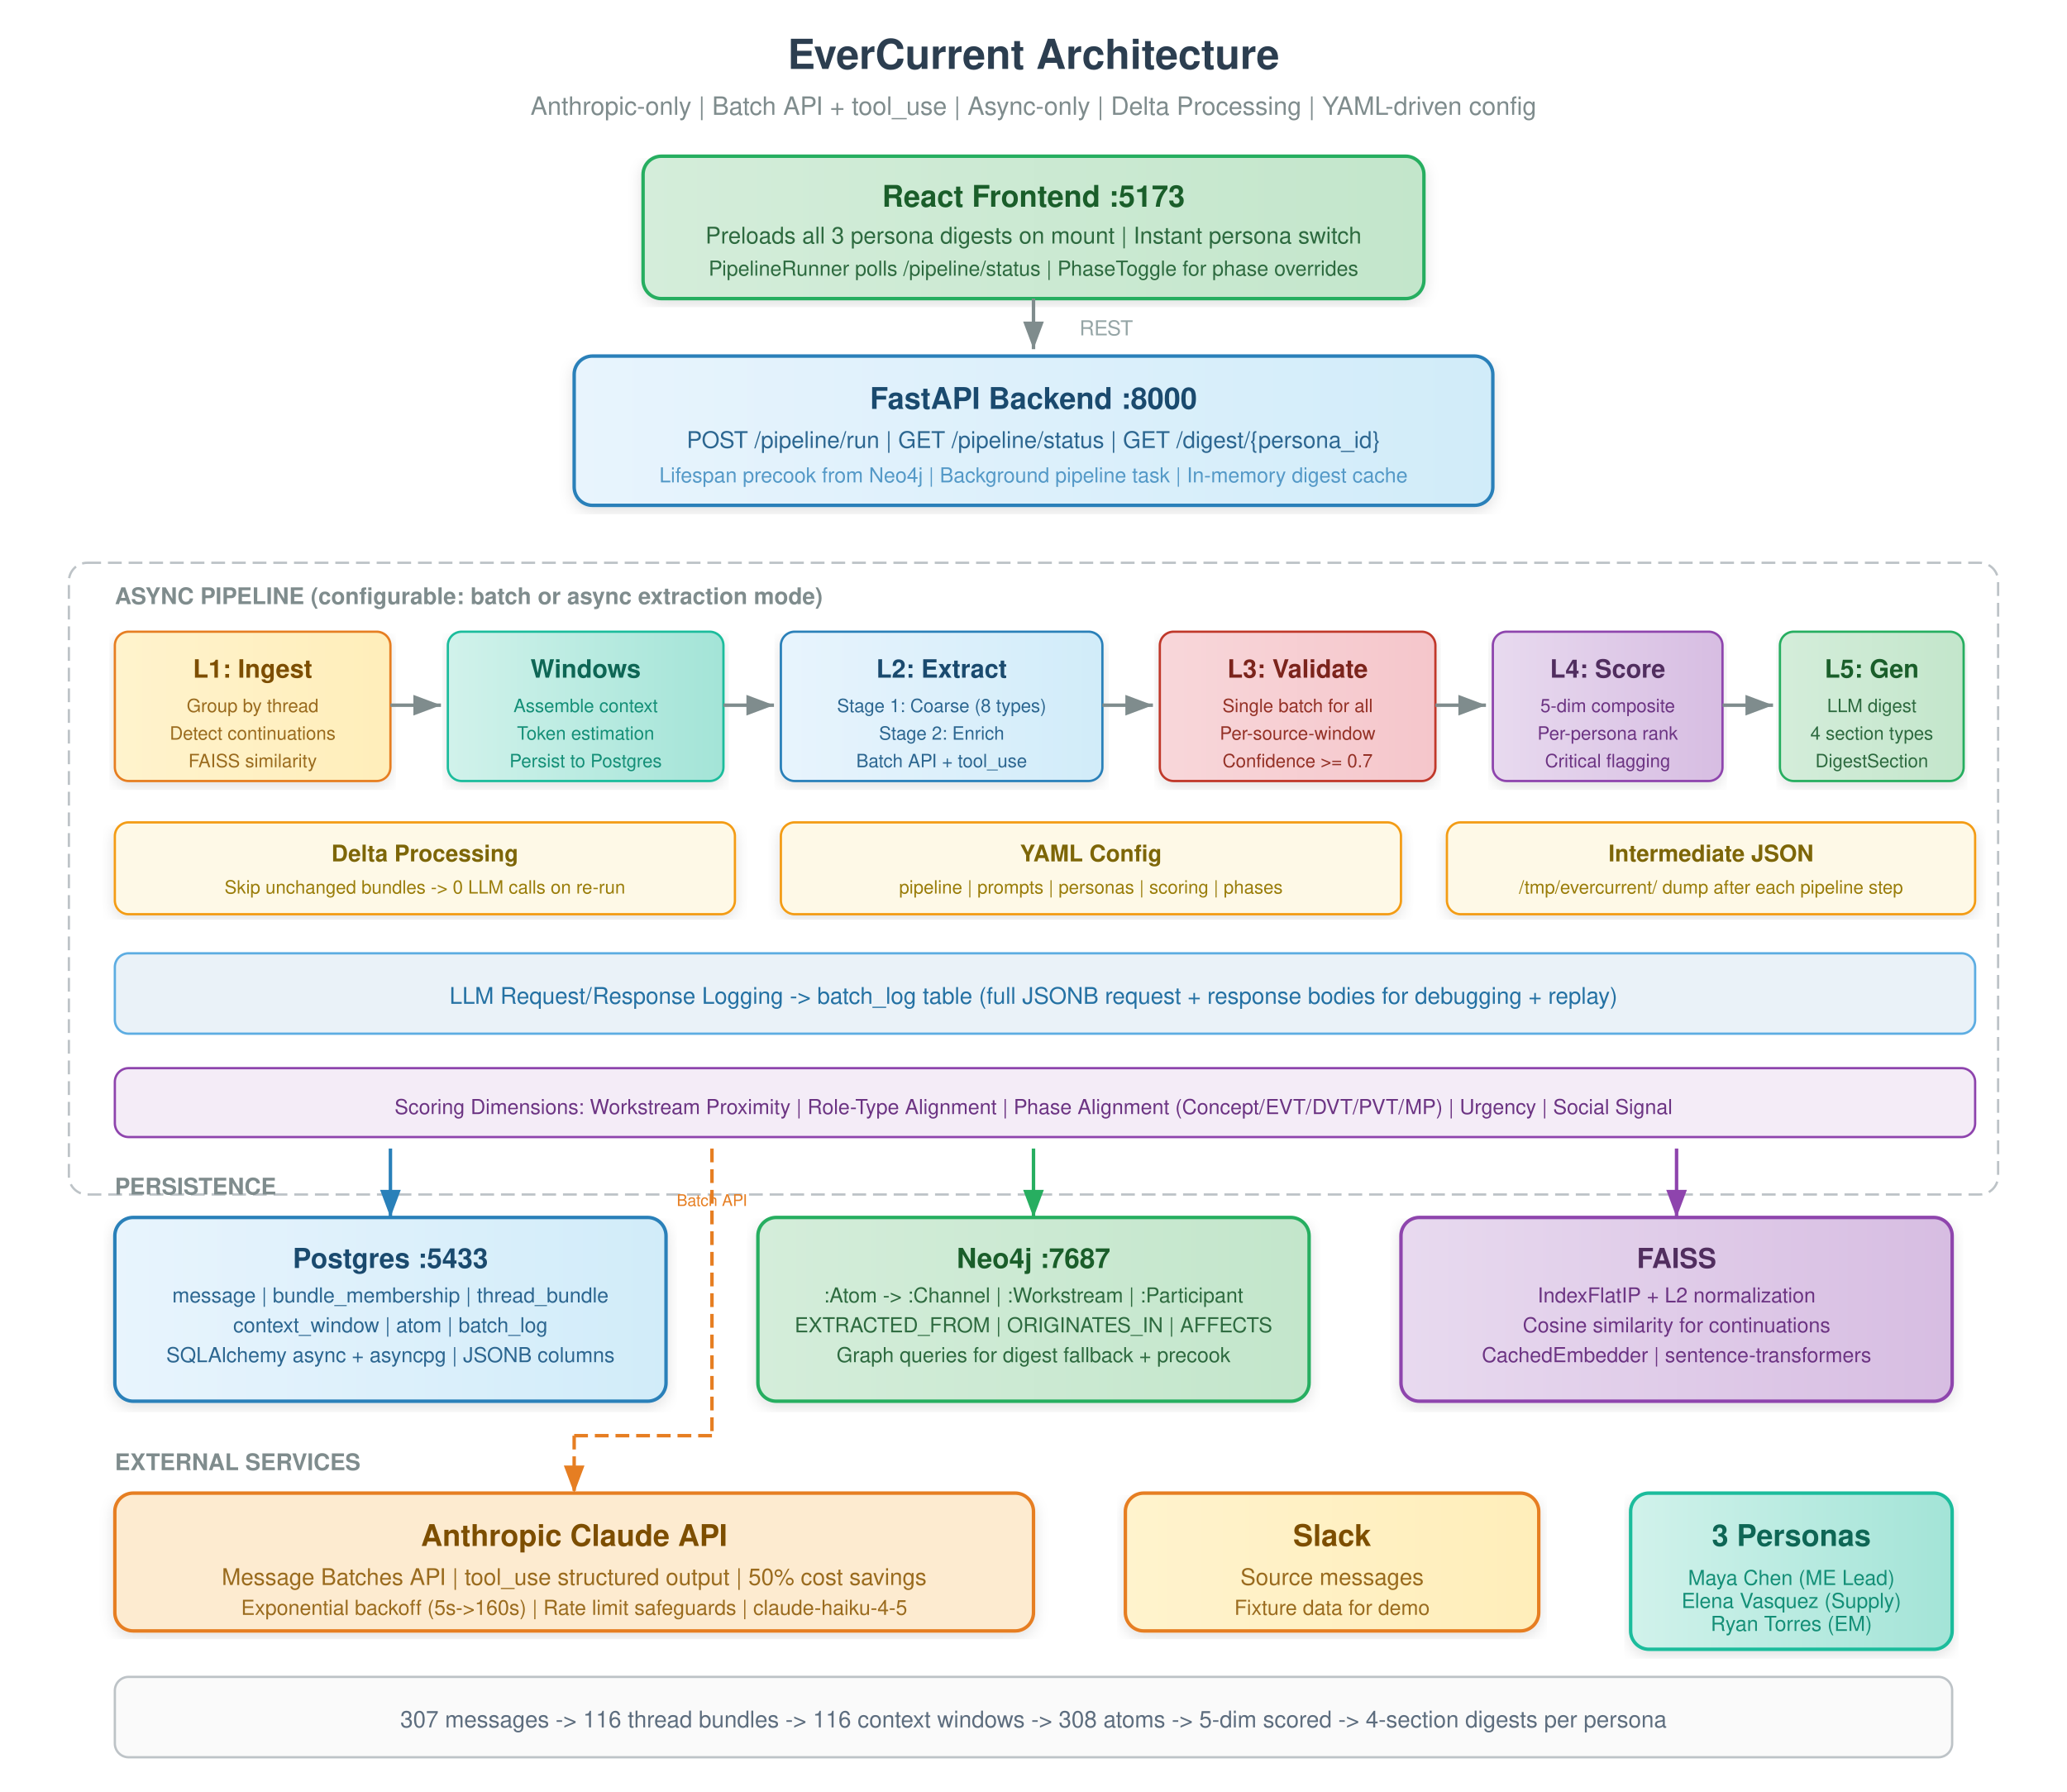
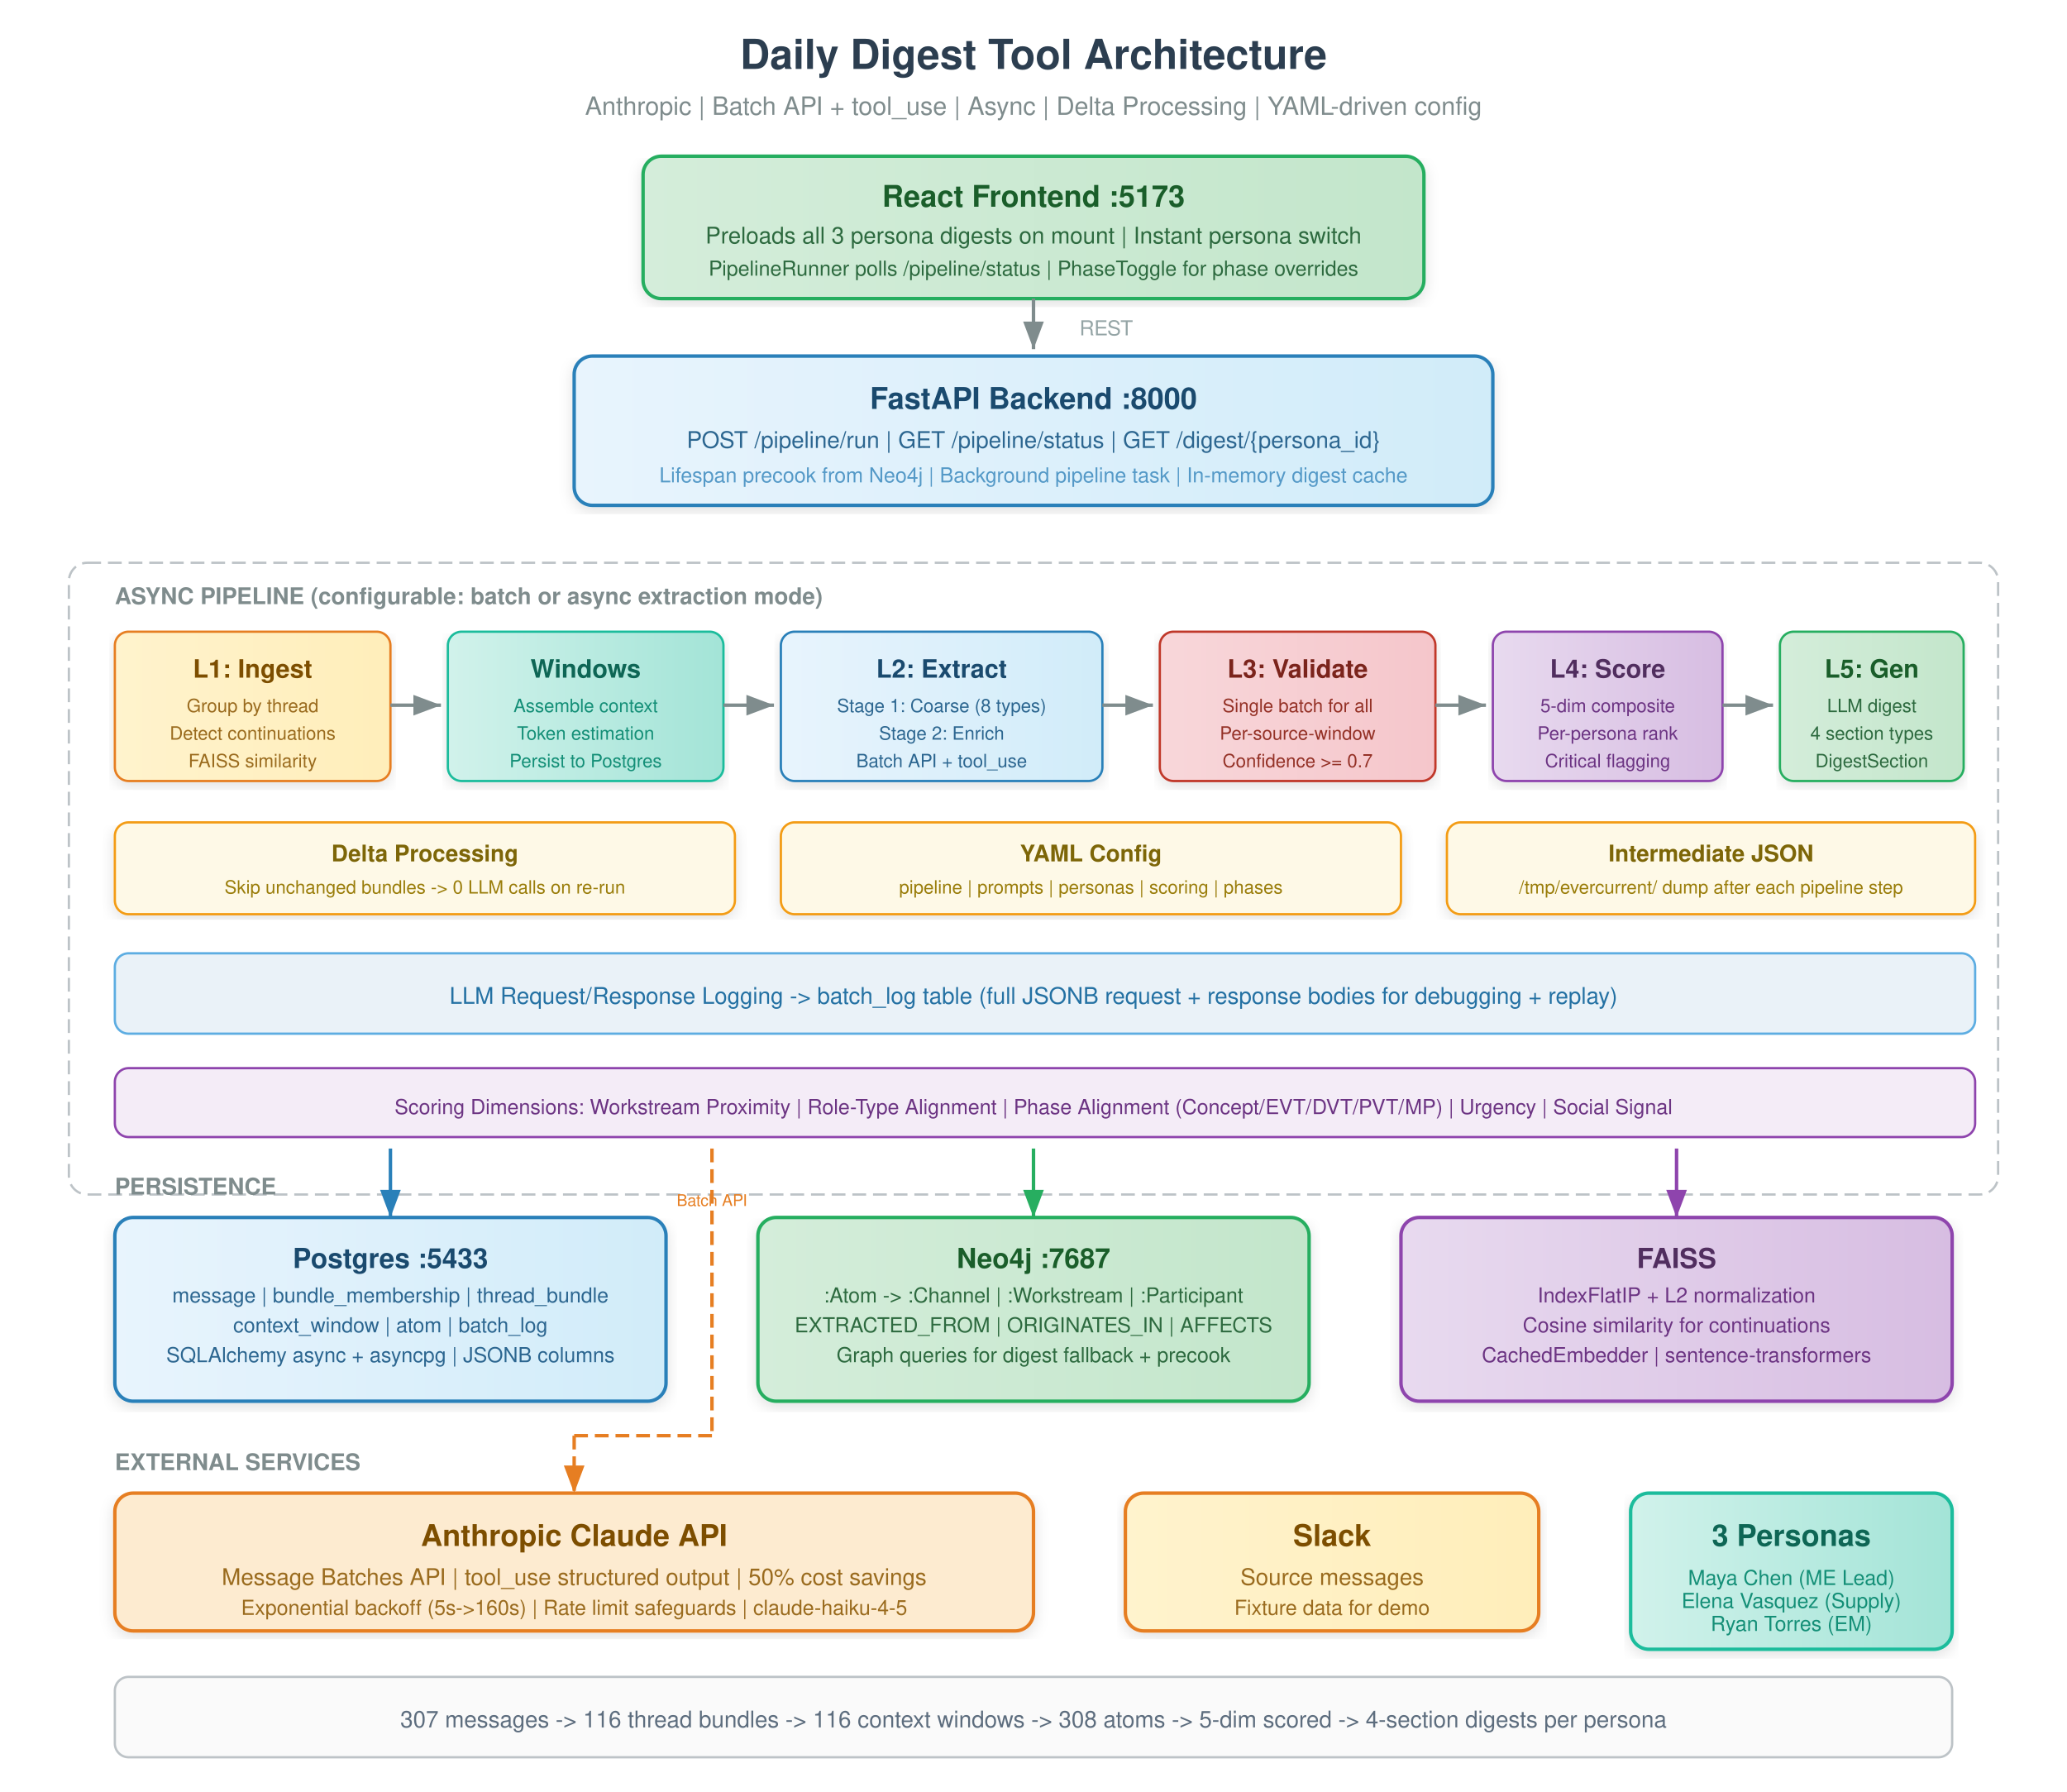
<svg xmlns="http://www.w3.org/2000/svg" viewBox="0 0 900 780" font-family="'Segoe UI', Helvetica, Arial, sans-serif">
  <defs>
    <linearGradient id="blueGrad" x1="0%" y1="0%" x2="100%" y2="0%">
      <stop offset="0%" stop-color="#e8f4fd" />
      <stop offset="100%" stop-color="#d1ecf9" />
    </linearGradient>
    <linearGradient id="greenGrad" x1="0%" y1="0%" x2="100%" y2="0%">
      <stop offset="0%" stop-color="#d4edda" />
      <stop offset="100%" stop-color="#c3e6cb" />
    </linearGradient>
    <linearGradient id="orangeGrad" x1="0%" y1="0%" x2="100%" y2="0%">
      <stop offset="0%" stop-color="#fff3cd" />
      <stop offset="100%" stop-color="#ffeeba" />
    </linearGradient>
    <linearGradient id="redGrad" x1="0%" y1="0%" x2="100%" y2="0%">
      <stop offset="0%" stop-color="#f8d7da" />
      <stop offset="100%" stop-color="#f5c6cb" />
    </linearGradient>
    <linearGradient id="purpleGrad" x1="0%" y1="0%" x2="100%" y2="0%">
      <stop offset="0%" stop-color="#e8daef" />
      <stop offset="100%" stop-color="#d7bde2" />
    </linearGradient>
    <linearGradient id="tealGrad" x1="0%" y1="0%" x2="100%" y2="0%">
      <stop offset="0%" stop-color="#d1f2eb" />
      <stop offset="100%" stop-color="#a3e4d7" />
    </linearGradient>
    <filter id="shadow" x="-2%" y="-2%" width="104%" height="108%">
      <feDropShadow dx="0" dy="2" stdDeviation="3" flood-opacity="0.12" />
    </filter>
    <marker id="arrow" markerWidth="8" markerHeight="6" refX="8" refY="3" orient="auto">
      <polygon points="0 0, 8 3, 0 6" fill="#7f8c8d" />
    </marker>
    <marker id="arrowBlue" markerWidth="8" markerHeight="6" refX="8" refY="3" orient="auto">
      <polygon points="0 0, 8 3, 0 6" fill="#2980b9" />
    </marker>
    <marker id="arrowOrange" markerWidth="8" markerHeight="6" refX="8" refY="3" orient="auto">
      <polygon points="0 0, 8 3, 0 6" fill="#e67e22" />
    </marker>
    <marker id="arrowGreen" markerWidth="8" markerHeight="6" refX="8" refY="3" orient="auto">
      <polygon points="0 0, 8 3, 0 6" fill="#27ae60" />
    </marker>
    <marker id="arrowPurple" markerWidth="8" markerHeight="6" refX="8" refY="3" orient="auto">
      <polygon points="0 0, 8 3, 0 6" fill="#8e44ad" />
    </marker>
  </defs>
-   <text x="450" y="30" text-anchor="middle" font-size="18" font-weight="bold" fill="#2c3e50">EverCurrent Architecture</text>
-   <text x="450" y="50" text-anchor="middle" font-size="11" fill="#7f8c8d">Anthropic-only | Batch API + tool_use | Async-only | Delta Processing | YAML-driven config</text>
+   <text x="450" y="30" text-anchor="middle" font-size="18" font-weight="bold" fill="#2c3e50">Daily Digest Tool Architecture</text>
+   <text x="450" y="50" text-anchor="middle" font-size="11" fill="#7f8c8d">Anthropic | Batch API + tool_use | Async | Delta Processing | YAML-driven config</text>
  <rect x="280" y="68" width="340" height="62" rx="8" fill="url(#greenGrad)" stroke="#27ae60" stroke-width="1.5" filter="url(#shadow)" />
  <text x="450" y="90" text-anchor="middle" font-size="13" font-weight="bold" fill="#1a5e2a">React Frontend :5173</text>
  <text x="450" y="106" text-anchor="middle" font-size="10" fill="#2d6a3f">Preloads all 3 persona digests on mount | Instant persona switch</text>
  <text x="450" y="120" text-anchor="middle" font-size="9" fill="#2d6a3f">PipelineRunner polls /pipeline/status | PhaseToggle for phase overrides</text>
  <line x1="450" y1="130" x2="450" y2="152" stroke="#7f8c8d" stroke-width="1.5" marker-end="url(#arrow)" />
  <text x="470" y="146" font-size="9" fill="#95a5a6">REST</text>
  <rect x="250" y="155" width="400" height="65" rx="8" fill="url(#blueGrad)" stroke="#2980b9" stroke-width="1.5" filter="url(#shadow)" />
  <text x="450" y="178" text-anchor="middle" font-size="13" font-weight="bold" fill="#1a4a6e">FastAPI Backend :8000</text>
  <text x="450" y="195" text-anchor="middle" font-size="10" fill="#2c6690">POST /pipeline/run | GET /pipeline/status | GET /digest/{persona_id}</text>
  <text x="450" y="210" text-anchor="middle" font-size="9" fill="#5499c7">Lifespan precook from Neo4j | Background pipeline task | In-memory digest cache</text>
  <rect x="30" y="245" width="840" height="275" rx="8" fill="none" stroke="#bdc3c7" stroke-width="1" stroke-dasharray="6,3" />
  <text x="50" y="263" font-size="10" font-weight="bold" fill="#7f8c8d">ASYNC PIPELINE (configurable: batch or async extraction mode)</text>
  <rect x="50" y="275" width="120" height="65" rx="6" fill="url(#orangeGrad)" stroke="#e67e22" stroke-width="1" filter="url(#shadow)" />
  <text x="110" y="295" text-anchor="middle" font-size="11" font-weight="bold" fill="#7d4e00">L1: Ingest</text>
  <text x="110" y="310" text-anchor="middle" font-size="8" fill="#9a6b1e">Group by thread</text>
  <text x="110" y="322" text-anchor="middle" font-size="8" fill="#9a6b1e">Detect continuations</text>
  <text x="110" y="334" text-anchor="middle" font-size="8" fill="#9a6b1e">FAISS similarity</text>
  <line x1="170" y1="307" x2="192" y2="307" stroke="#7f8c8d" stroke-width="1.5" marker-end="url(#arrow)" />
  <rect x="195" y="275" width="120" height="65" rx="6" fill="url(#tealGrad)" stroke="#1abc9c" stroke-width="1" filter="url(#shadow)" />
  <text x="255" y="295" text-anchor="middle" font-size="11" font-weight="bold" fill="#0e6655">Windows</text>
  <text x="255" y="310" text-anchor="middle" font-size="8" fill="#148f77">Assemble context</text>
  <text x="255" y="322" text-anchor="middle" font-size="8" fill="#148f77">Token estimation</text>
  <text x="255" y="334" text-anchor="middle" font-size="8" fill="#148f77">Persist to Postgres</text>
  <line x1="315" y1="307" x2="337" y2="307" stroke="#7f8c8d" stroke-width="1.5" marker-end="url(#arrow)" />
  <rect x="340" y="275" width="140" height="65" rx="6" fill="url(#blueGrad)" stroke="#2980b9" stroke-width="1" filter="url(#shadow)" />
  <text x="410" y="295" text-anchor="middle" font-size="11" font-weight="bold" fill="#1a4a6e">L2: Extract</text>
  <text x="410" y="310" text-anchor="middle" font-size="8" fill="#2c6690">Stage 1: Coarse (8 types)</text>
  <text x="410" y="322" text-anchor="middle" font-size="8" fill="#2c6690">Stage 2: Enrich</text>
  <text x="410" y="334" text-anchor="middle" font-size="8" fill="#2c6690">Batch API + tool_use</text>
  <line x1="480" y1="307" x2="502" y2="307" stroke="#7f8c8d" stroke-width="1.5" marker-end="url(#arrow)" />
  <rect x="505" y="275" width="120" height="65" rx="6" fill="url(#redGrad)" stroke="#c0392b" stroke-width="1" filter="url(#shadow)" />
  <text x="565" y="295" text-anchor="middle" font-size="11" font-weight="bold" fill="#7b241c">L3: Validate</text>
  <text x="565" y="310" text-anchor="middle" font-size="8" fill="#943126">Single batch for all</text>
  <text x="565" y="322" text-anchor="middle" font-size="8" fill="#943126">Per-source-window</text>
  <text x="565" y="334" text-anchor="middle" font-size="8" fill="#943126">Confidence &gt;= 0.7</text>
  <line x1="625" y1="307" x2="647" y2="307" stroke="#7f8c8d" stroke-width="1.5" marker-end="url(#arrow)" />
  <rect x="650" y="275" width="100" height="65" rx="6" fill="url(#purpleGrad)" stroke="#8e44ad" stroke-width="1" filter="url(#shadow)" />
  <text x="700" y="295" text-anchor="middle" font-size="11" font-weight="bold" fill="#512e5f">L4: Score</text>
  <text x="700" y="310" text-anchor="middle" font-size="8" fill="#6c3483">5-dim composite</text>
  <text x="700" y="322" text-anchor="middle" font-size="8" fill="#6c3483">Per-persona rank</text>
  <text x="700" y="334" text-anchor="middle" font-size="8" fill="#6c3483">Critical flagging</text>
  <line x1="750" y1="307" x2="772" y2="307" stroke="#7f8c8d" stroke-width="1.5" marker-end="url(#arrow)" />
  <rect x="775" y="275" width="80" height="65" rx="6" fill="url(#greenGrad)" stroke="#27ae60" stroke-width="1" filter="url(#shadow)" />
  <text x="815" y="295" text-anchor="middle" font-size="11" font-weight="bold" fill="#1a5e2a">L5: Gen</text>
  <text x="815" y="310" text-anchor="middle" font-size="8" fill="#2d6a3f">LLM digest</text>
  <text x="815" y="322" text-anchor="middle" font-size="8" fill="#2d6a3f">4 section types</text>
  <text x="815" y="334" text-anchor="middle" font-size="8" fill="#2d6a3f">DigestSection</text>
  <rect x="50" y="358" width="270" height="40" rx="6" fill="#fef9e7" stroke="#f39c12" stroke-width="1" filter="url(#shadow)" />
  <text x="185" y="375" text-anchor="middle" font-size="10" font-weight="bold" fill="#7d6608">Delta Processing</text>
  <text x="185" y="389" text-anchor="middle" font-size="8" fill="#9a7d0a">Skip unchanged bundles -&gt; 0 LLM calls on re-run</text>
  <rect x="340" y="358" width="270" height="40" rx="6" fill="#fef9e7" stroke="#f39c12" stroke-width="1" filter="url(#shadow)" />
  <text x="475" y="375" text-anchor="middle" font-size="10" font-weight="bold" fill="#7d6608">YAML Config</text>
  <text x="475" y="389" text-anchor="middle" font-size="8" fill="#9a7d0a">pipeline | prompts | personas | scoring | phases</text>
  <rect x="630" y="358" width="230" height="40" rx="6" fill="#fef9e7" stroke="#f39c12" stroke-width="1" filter="url(#shadow)" />
  <text x="745" y="375" text-anchor="middle" font-size="10" font-weight="bold" fill="#7d6608">Intermediate JSON</text>
  <text x="745" y="389" text-anchor="middle" font-size="8" fill="#9a7d0a">/tmp/evercurrent/ dump after each pipeline step</text>
  <rect x="50" y="415" width="810" height="35" rx="6" fill="#eaf2f8" stroke="#5dade2" stroke-width="1" />
  <text x="450" y="437" text-anchor="middle" font-size="10" fill="#2471a3">LLM Request/Response Logging -&gt; batch_log table (full JSONB request + response bodies for debugging + replay)</text>
  <rect x="50" y="465" width="810" height="30" rx="6" fill="#f4ecf7" stroke="#8e44ad" stroke-width="1" />
  <text x="450" y="485" text-anchor="middle" font-size="9" fill="#6c3483">Scoring Dimensions: Workstream Proximity | Role-Type Alignment | Phase Alignment (Concept/EVT/DVT/PVT/MP) | Urgency | Social Signal</text>
  <text x="50" y="520" font-size="10" font-weight="bold" fill="#7f8c8d">PERSISTENCE</text>
  <rect x="50" y="530" width="240" height="80" rx="8" fill="url(#blueGrad)" stroke="#2980b9" stroke-width="1.5" filter="url(#shadow)" />
  <text x="170" y="552" text-anchor="middle" font-size="12" font-weight="bold" fill="#1a4a6e">Postgres :5433</text>
  <text x="170" y="567" text-anchor="middle" font-size="9" fill="#2c6690">message | bundle_membership | thread_bundle</text>
  <text x="170" y="580" text-anchor="middle" font-size="9" fill="#2c6690">context_window | atom | batch_log</text>
  <text x="170" y="593" text-anchor="middle" font-size="9" fill="#2c6690">SQLAlchemy async + asyncpg | JSONB columns</text>
  <rect x="330" y="530" width="240" height="80" rx="8" fill="url(#greenGrad)" stroke="#27ae60" stroke-width="1.5" filter="url(#shadow)" />
  <text x="450" y="552" text-anchor="middle" font-size="12" font-weight="bold" fill="#1a5e2a">Neo4j :7687</text>
  <text x="450" y="567" text-anchor="middle" font-size="9" fill="#2d6a3f">:Atom -&gt; :Channel | :Workstream | :Participant</text>
  <text x="450" y="580" text-anchor="middle" font-size="9" fill="#2d6a3f">EXTRACTED_FROM | ORIGINATES_IN | AFFECTS</text>
  <text x="450" y="593" text-anchor="middle" font-size="9" fill="#2d6a3f">Graph queries for digest fallback + precook</text>
  <rect x="610" y="530" width="240" height="80" rx="8" fill="url(#purpleGrad)" stroke="#8e44ad" stroke-width="1.5" filter="url(#shadow)" />
  <text x="730" y="552" text-anchor="middle" font-size="12" font-weight="bold" fill="#512e5f">FAISS</text>
  <text x="730" y="567" text-anchor="middle" font-size="9" fill="#6c3483">IndexFlatIP + L2 normalization</text>
  <text x="730" y="580" text-anchor="middle" font-size="9" fill="#6c3483">Cosine similarity for continuations</text>
  <text x="730" y="593" text-anchor="middle" font-size="9" fill="#6c3483">CachedEmbedder | sentence-transformers</text>
  <line x1="170" y1="500" x2="170" y2="530" stroke="#2980b9" stroke-width="1.5" marker-end="url(#arrowBlue)" />
  <line x1="450" y1="500" x2="450" y2="530" stroke="#27ae60" stroke-width="1.5" marker-end="url(#arrowGreen)" />
  <line x1="730" y1="500" x2="730" y2="530" stroke="#8e44ad" stroke-width="1.5" marker-end="url(#arrowPurple)" />
  <text x="50" y="640" font-size="10" font-weight="bold" fill="#7f8c8d">EXTERNAL SERVICES</text>
  <rect x="50" y="650" width="400" height="60" rx="8" fill="#fdebd0" stroke="#e67e22" stroke-width="1.5" filter="url(#shadow)" />
  <text x="250" y="673" text-anchor="middle" font-size="13" font-weight="bold" fill="#7d4e00">Anthropic Claude API</text>
  <text x="250" y="690" text-anchor="middle" font-size="10" fill="#9a6b1e">Message Batches API | tool_use structured output | 50% cost savings</text>
  <text x="250" y="703" text-anchor="middle" font-size="9" fill="#9a6b1e">Exponential backoff (5s-&gt;160s) | Rate limit safeguards | claude-haiku-4-5</text>
  <rect x="490" y="650" width="180" height="60" rx="8" fill="url(#orangeGrad)" stroke="#e67e22" stroke-width="1.5" filter="url(#shadow)" />
  <text x="580" y="673" text-anchor="middle" font-size="13" font-weight="bold" fill="#7d4e00">Slack</text>
  <text x="580" y="690" text-anchor="middle" font-size="10" fill="#9a6b1e">Source messages</text>
  <text x="580" y="703" text-anchor="middle" font-size="9" fill="#9a6b1e">Fixture data for demo</text>
  <rect x="710" y="650" width="140" height="68" rx="8" fill="url(#tealGrad)" stroke="#1abc9c" stroke-width="1.5" filter="url(#shadow)" />
  <text x="780" y="673" text-anchor="middle" font-size="13" font-weight="bold" fill="#0e6655">3 Personas</text>
  <text x="780" y="690" text-anchor="middle" font-size="9" fill="#148f77">Maya Chen (ME Lead)</text>
  <text x="780" y="700" text-anchor="middle" font-size="9" fill="#148f77">Elena Vasquez (Supply)</text>
  <text x="780" y="710" text-anchor="middle" font-size="9" fill="#148f77">Ryan Torres (EM)</text>
  <line x1="310" y1="500" x2="310" y2="625" stroke="#e67e22" stroke-width="1.5" stroke-dasharray="6,3" />
  <line x1="310" y1="625" x2="250" y2="625" stroke="#e67e22" stroke-width="1.5" stroke-dasharray="6,3" />
  <line x1="250" y1="625" x2="250" y2="650" stroke="#e67e22" stroke-width="1.5" stroke-dasharray="6,3" marker-end="url(#arrowOrange)" />
  <text x="310" y="525" text-anchor="middle" font-size="7" fill="#e67e22">Batch API</text>
  <rect x="50" y="730" width="800" height="35" rx="6" fill="#fafafa" stroke="#bdc3c7" stroke-width="1" />
  <text x="450" y="752" text-anchor="middle" font-size="10" fill="#5d6d7e">307 messages -&gt; 116 thread bundles -&gt; 116 context windows -&gt; 308 atoms -&gt; 5-dim scored -&gt; 4-section digests per persona</text>
</svg>
